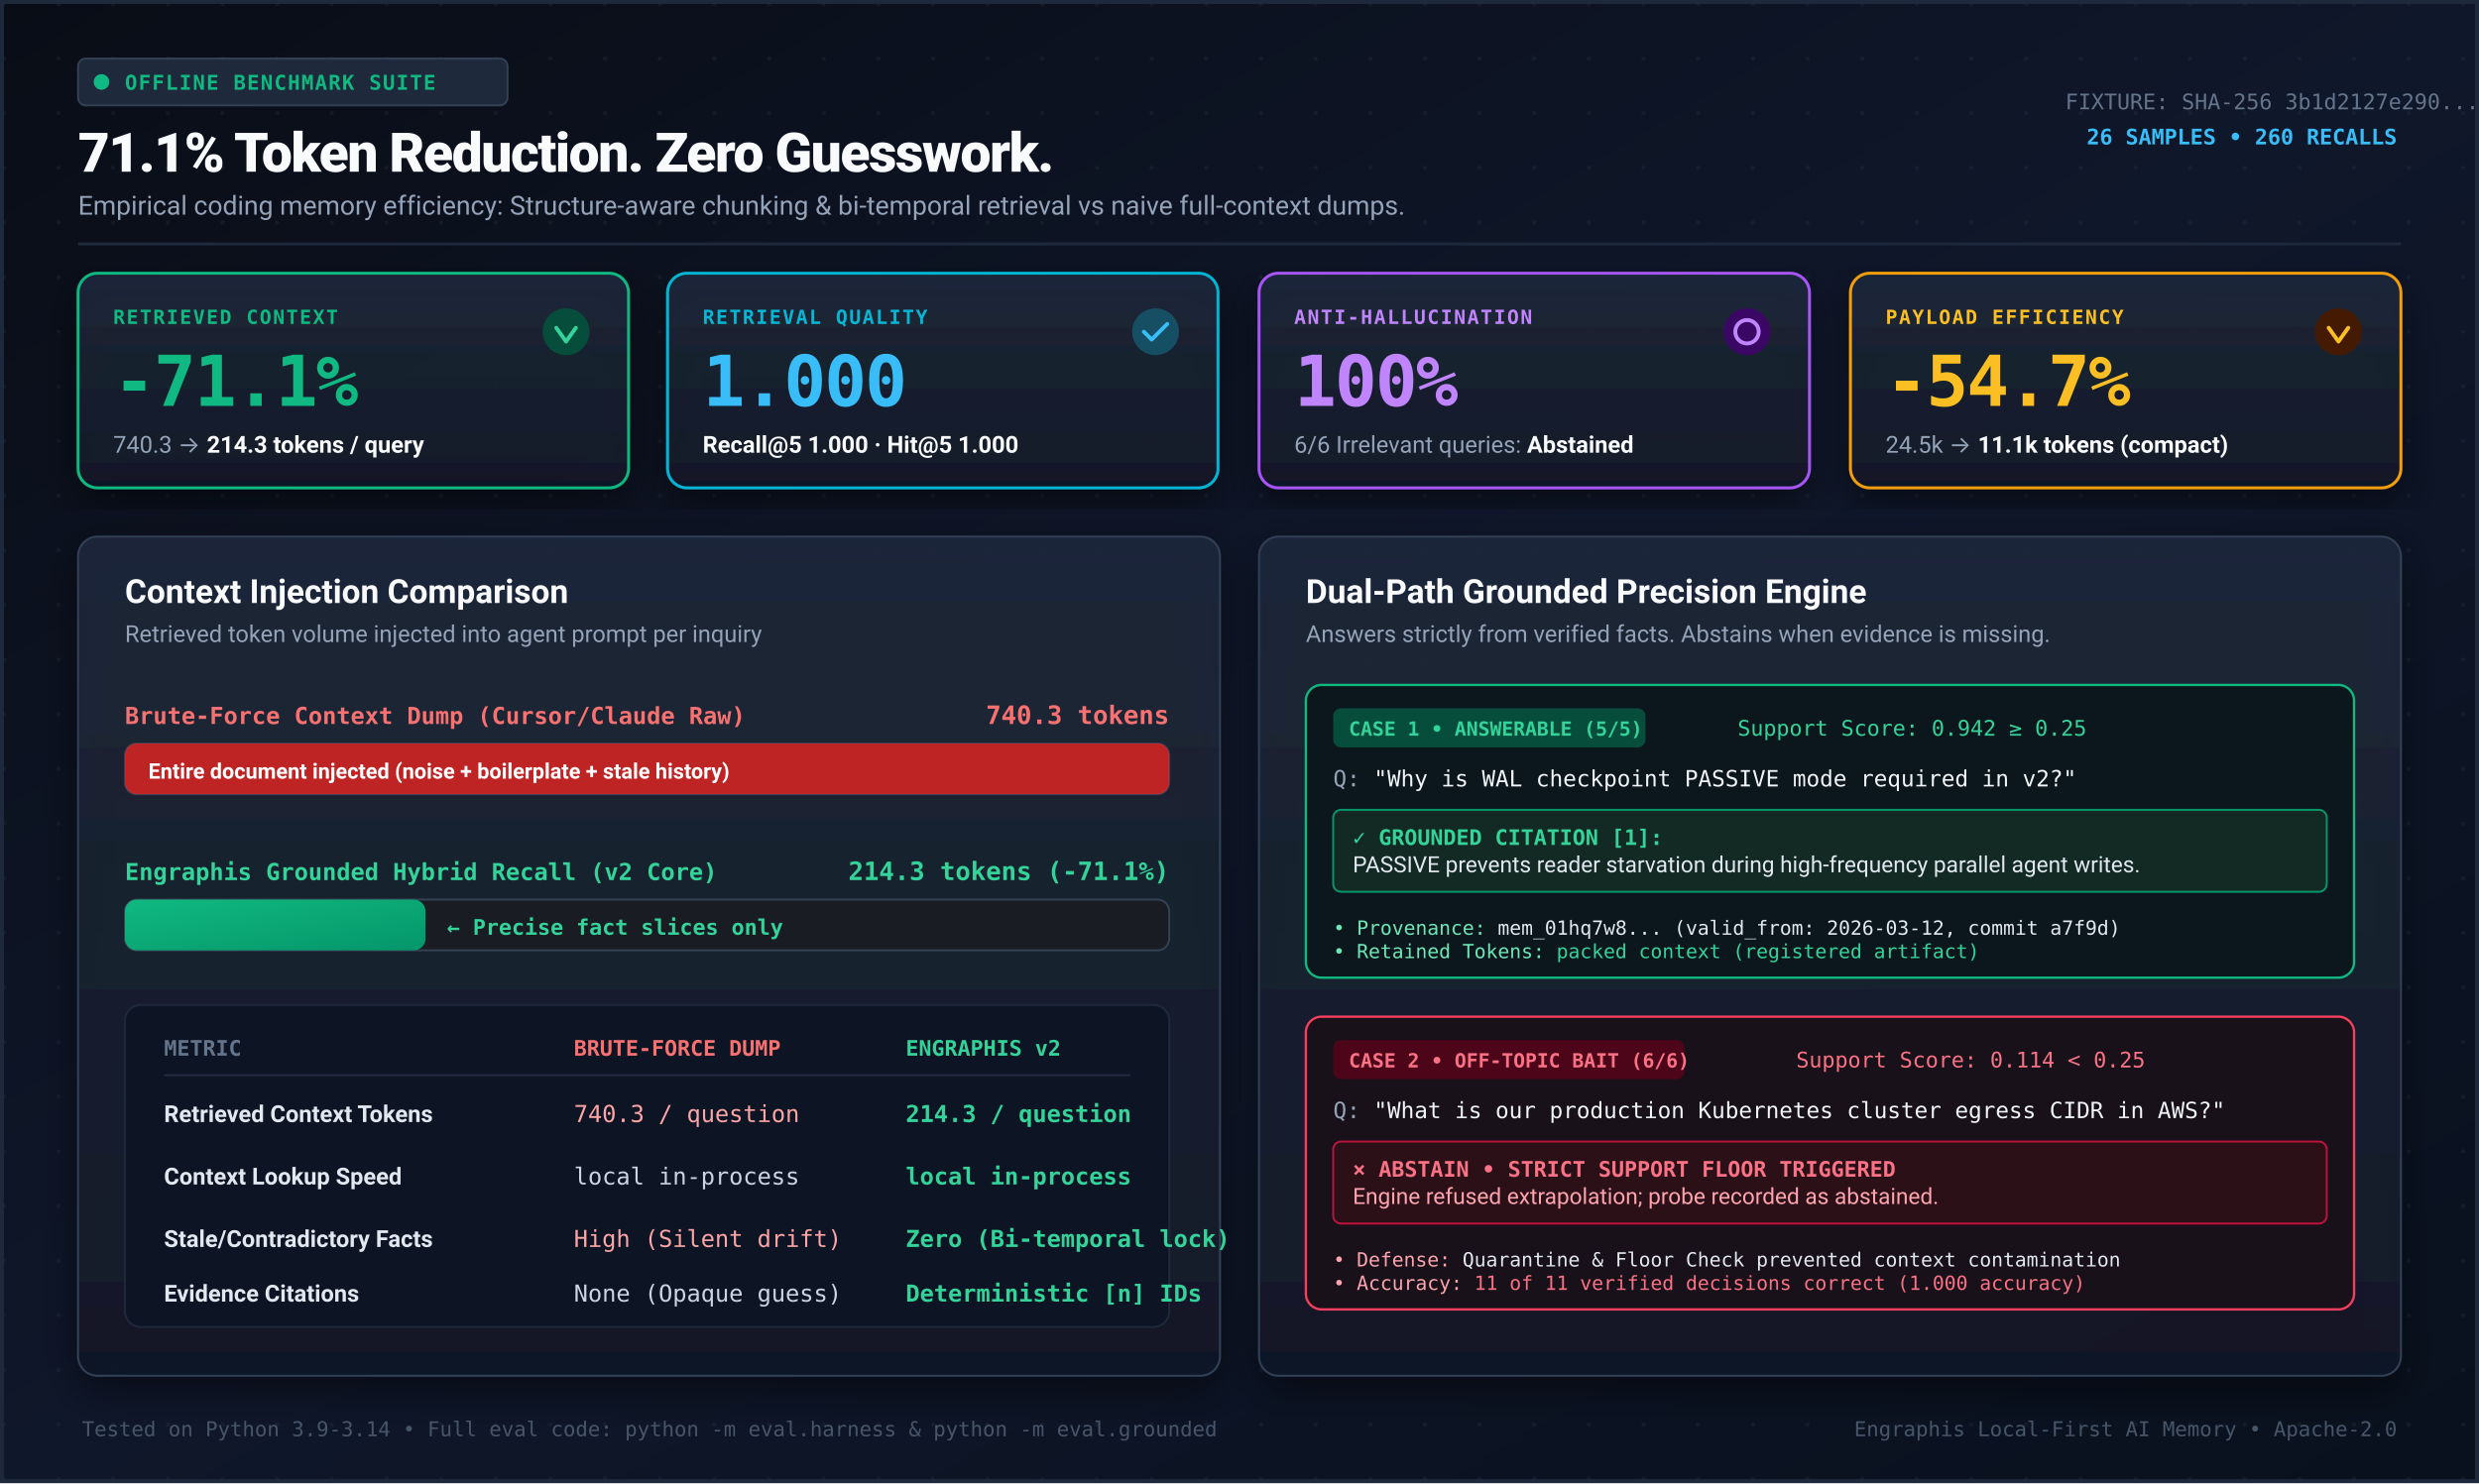
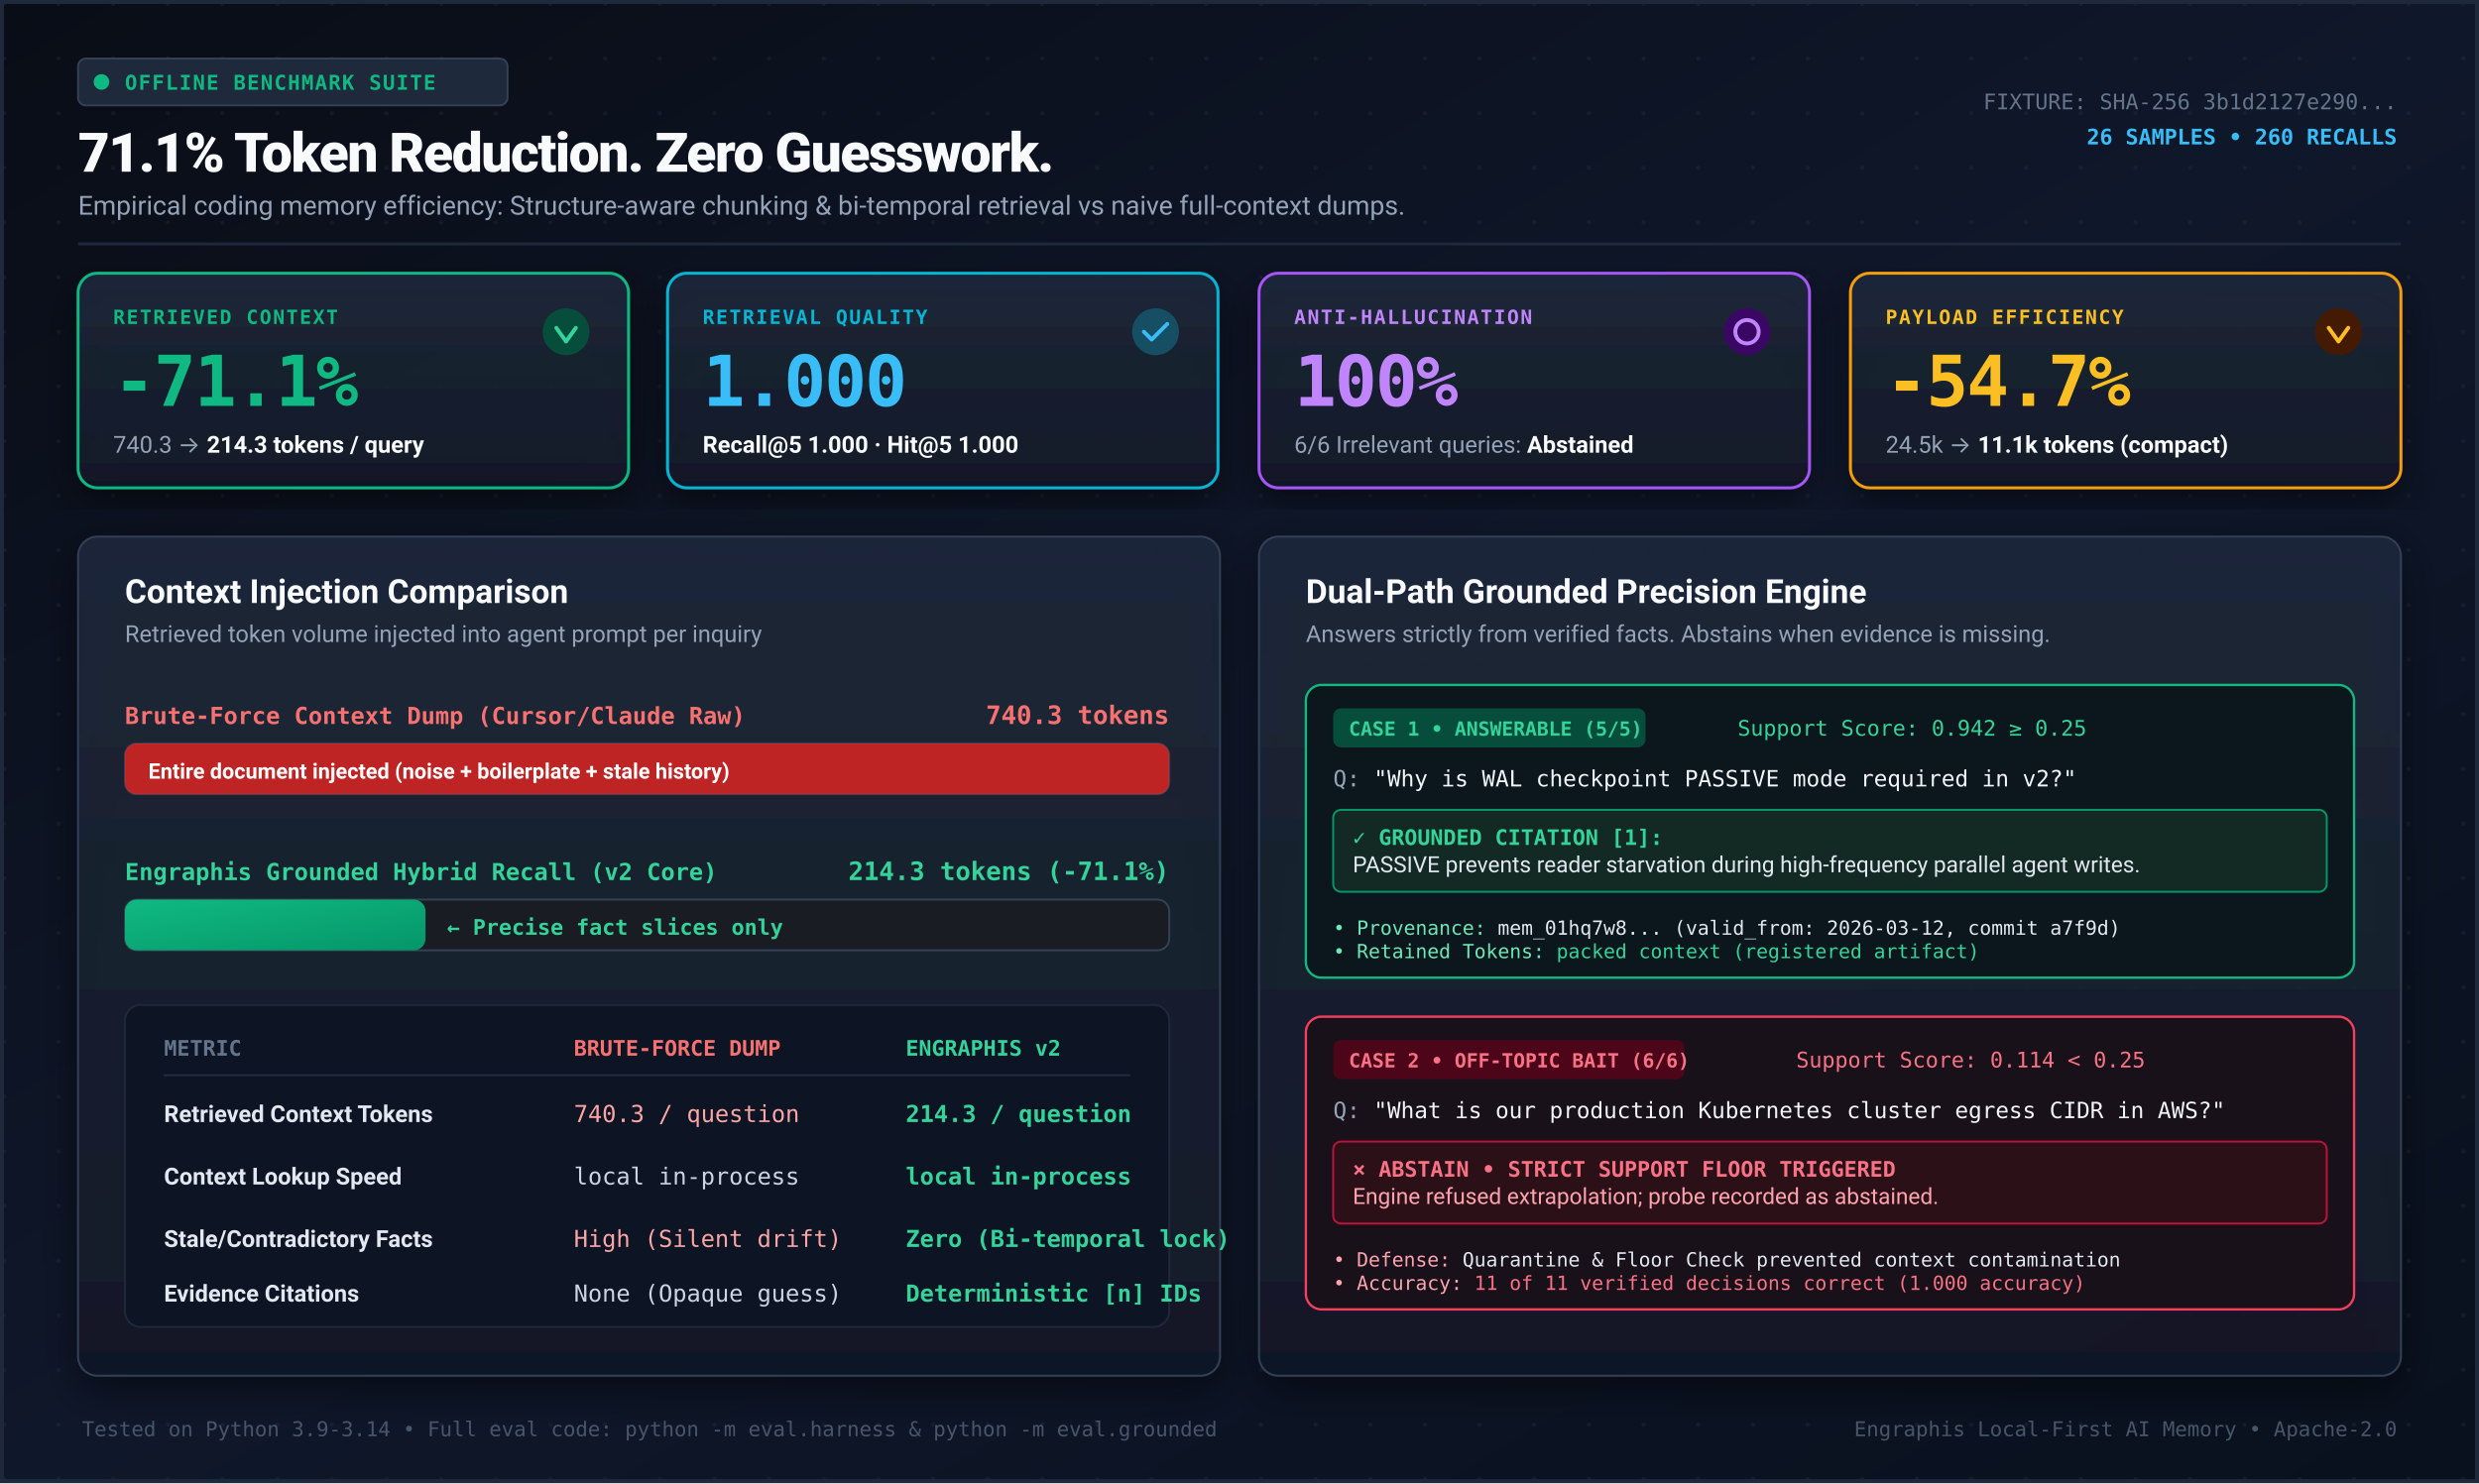
<svg xmlns="http://www.w3.org/2000/svg" viewBox="0 0 1270 760" width="1270" height="760" role="img" aria-labelledby="benchTitle benchDesc">
  <defs>
    <linearGradient id="bBgGrad" x1="0%" y1="0%" x2="100%" y2="100%">
      <stop offset="0%" stop-color="#090d16" />
      <stop offset="50%" stop-color="#0f172a" />
      <stop offset="100%" stop-color="#09111e" />
    </linearGradient>
    <linearGradient id="bCardGrad" x1="0%" y1="0%" x2="0%" y2="100%">
      <stop offset="0%" stop-color="#1e293b" stop-opacity="0.9" />
      <stop offset="100%" stop-color="#111827" stop-opacity="0.95" />
    </linearGradient>
    <linearGradient id="bEmerald" x1="0%" y1="0%" x2="100%" y2="100%">
      <stop offset="0%" stop-color="#10b981" />
      <stop offset="100%" stop-color="#059669" />
    </linearGradient>
    <linearGradient id="bRose" x1="0%" y1="0%" x2="100%" y2="100%">
      <stop offset="0%" stop-color="#f43f5e" />
      <stop offset="100%" stop-color="#be123c" />
    </linearGradient>
    <linearGradient id="bCyan" x1="0%" y1="0%" x2="100%" y2="100%">
      <stop offset="0%" stop-color="#06b6d4" />
      <stop offset="100%" stop-color="#0284c7" />
    </linearGradient>
    <linearGradient id="bPurple" x1="0%" y1="0%" x2="100%" y2="100%">
      <stop offset="0%" stop-color="#a855f7" />
      <stop offset="100%" stop-color="#7e22ce" />
    </linearGradient>
    <filter id="bShadow" x="-10%" y="-10%" width="120%" height="120%">
      <feDropShadow dx="0" dy="8" stdDeviation="10" flood-color="#000000" flood-opacity="0.5" />
    </filter>
    <pattern id="bDotGrid" x="0" y="0" width="28" height="28" patternUnits="userSpaceOnUse">
      <circle cx="2" cy="2" r="1.1" fill="#334155" fill-opacity="0.22" />
    </pattern>
  </defs>
  <style>
    .b-sans { font-family: -apple-system, BlinkMacSystemFont, "Segoe UI", Roboto, Inter, Helvetica, Arial, sans-serif; }
    .b-mono { font-family: ui-monospace, "JetBrains Mono", Consolas, "SF Mono", monospace; }
    .b-bold { font-weight: 700; }
    .b-extrabold { font-weight: 800; letter-spacing: -0.025em; }
    .b-semibold { font-weight: 600; }
  </style>
  <rect width="1270" height="760" fill="url(#bBgGrad)" />
  <rect width="1270" height="760" fill="url(#bDotGrid)" />
  <rect x="1" y="1" width="1268" height="758" fill="none" stroke="#1e293b" stroke-width="2" />
  <g transform="translate(40, 30)">
    <rect x="0" y="0" width="220" height="24" rx="4" fill="#1e293b" stroke="#334155" />
    <circle cx="12" cy="12" r="4" fill="#10b981" />
    <text x="24" y="16" class="b-mono b-semibold" font-size="10.5" fill="#10b981" letter-spacing="0.06em">OFFLINE BENCHMARK SUITE</text>
    <text x="0" y="58" class="b-sans b-extrabold" font-size="28" fill="#f8fafc">71.1% Token Reduction. Zero Guesswork.</text>
    <text x="0" y="80" class="b-sans" font-size="13.5" fill="#94a3b8">Empirical coding memory efficiency: Structure-aware chunking &amp; bi-temporal retrieval vs naive full-context dumps.</text>
    <g transform="translate(900, 10)">
-       <text x="330" y="16" class="b-mono" font-size="11" fill="#64748b" text-anchor="end">FIXTURE: SHA-256 3b1d2127e290...</text>
+       <text x="288" y="16" class="b-mono" font-size="11" fill="#64748b" text-anchor="end">FIXTURE: SHA-256 3b1d2127e290...</text>
      <text x="288" y="34" class="b-mono b-semibold" font-size="11" fill="#38bdf8" text-anchor="end">26 SAMPLES • 260 RECALLS</text>
    </g>
  </g>
  <line x1="40" y1="125" x2="1230" y2="125" stroke="#1e293b" stroke-width="1.5" />
  <g transform="translate(40, 140)">
    <g transform="translate(0, 0)">
      <rect x="0" y="0" width="282" height="110" rx="10" fill="url(#bCardGrad)" stroke="#10b981" stroke-width="1.5" filter="url(#bShadow)" />
      <text x="18" y="26" class="b-mono b-bold" font-size="10" fill="#10b981" letter-spacing="0.08em">RETRIEVED CONTEXT</text>
      <text x="18" y="68" class="b-mono b-extrabold" font-size="36" fill="#10b981">-71.1%</text>
      <text x="18" y="92" class="b-sans" font-size="12" fill="#94a3b8">740.3 → <tspan fill="#f8fafc" font-weight="600">214.3 tokens / query</tspan>
      </text>
      <circle cx="250" cy="30" r="12" fill="#064e3b" />
      <path d="M245 32 L250 25 L255 32" fill="none" stroke="#34d399" stroke-width="2" stroke-linecap="round" stroke-linejoin="round" transform="rotate(180 250 30)" />
    </g>
    <g transform="translate(302, 0)">
      <rect x="0" y="0" width="282" height="110" rx="10" fill="url(#bCardGrad)" stroke="#06b6d4" stroke-width="1.5" filter="url(#bShadow)" />
      <text x="18" y="26" class="b-mono b-bold" font-size="10" fill="#06b6d4" letter-spacing="0.08em">RETRIEVAL QUALITY</text>
      <text x="18" y="68" class="b-mono b-extrabold" font-size="36" fill="#38bdf8">1.000</text>
      <text x="18" y="92" class="b-sans" font-size="12" fill="#94a3b8">
        <tspan fill="#f8fafc" font-weight="600">Recall@5 1.000 · Hit@5 1.000</tspan>
      </text>
      <circle cx="250" cy="30" r="12" fill="#164e63" />
      <path d="M244 30 L248 34 L256 26" fill="none" stroke="#38bdf8" stroke-width="2" stroke-linecap="round" stroke-linejoin="round" />
    </g>
    <g transform="translate(605, 0)">
      <rect x="0" y="0" width="282" height="110" rx="10" fill="url(#bCardGrad)" stroke="#a855f7" stroke-width="1.5" filter="url(#bShadow)" />
      <text x="18" y="26" class="b-mono b-bold" font-size="10" fill="#c084fc" letter-spacing="0.08em">ANTI-HALLUCINATION</text>
      <text x="18" y="68" class="b-mono b-extrabold" font-size="36" fill="#c084fc">100%</text>
      <text x="18" y="92" class="b-sans" font-size="12" fill="#94a3b8">6/6 Irrelevant queries: <tspan fill="#f8fafc" font-weight="600">Abstained</tspan>
      </text>
      <circle cx="250" cy="30" r="12" fill="#3b0764" />
      <circle cx="250" cy="30" r="6" fill="none" stroke="#c084fc" stroke-width="2" />
    </g>
    <g transform="translate(908, 0)">
      <rect x="0" y="0" width="282" height="110" rx="10" fill="url(#bCardGrad)" stroke="#f59e0b" stroke-width="1.5" filter="url(#bShadow)" />
      <text x="18" y="26" class="b-mono b-bold" font-size="10" fill="#fbbf24" letter-spacing="0.08em">PAYLOAD EFFICIENCY</text>
      <text x="18" y="68" class="b-mono b-extrabold" font-size="36" fill="#fbbf24">-54.7%</text>
      <text x="18" y="92" class="b-sans" font-size="12" fill="#94a3b8">24.5k → <tspan fill="#f8fafc" font-weight="600">11.1k tokens (compact)</tspan>
      </text>
      <circle cx="250" cy="30" r="12" fill="#451a03" />
      <path d="M245 32 L250 25 L255 32" fill="none" stroke="#fbbf24" stroke-width="2" stroke-linecap="round" stroke-linejoin="round" transform="rotate(180 250 30)" />
    </g>
  </g>
  <g transform="translate(40, 275)">
    <g transform="translate(0, 0)">
      <rect x="0" y="0" width="585" height="430" rx="10" fill="url(#bCardGrad)" stroke="#334155" filter="url(#bShadow)" />
      <text x="24" y="34" class="b-sans b-bold" font-size="17" fill="#f8fafc">Context Injection Comparison</text>
      <text x="24" y="54" class="b-sans" font-size="12" fill="#94a3b8">Retrieved token volume injected into agent prompt per inquiry</text>
      <g transform="translate(24, 80)">
        <text x="0" y="16" class="b-mono b-semibold" font-size="12" fill="#f87171">Brute-Force Context Dump (Cursor/Claude Raw)</text>
        <text x="535" y="16" class="b-mono b-bold" font-size="13" fill="#f87171" text-anchor="end">740.3 tokens</text>
        <rect x="0" y="26" width="535" height="26" rx="6" fill="#1a1c24" stroke="#334155" />
        <rect x="0" y="26" width="535" height="26" rx="6" fill="#dc2626" opacity="0.85" />
        <text x="12" y="44" class="b-sans b-semibold" font-size="11" fill="#ffffff">Entire document injected (noise + boilerplate + stale history)</text>
      </g>
      <g transform="translate(24, 160)">
        <text x="0" y="16" class="b-mono b-semibold" font-size="12" fill="#34d399">Engraphis Grounded Hybrid Recall (v2 Core)</text>
        <text x="535" y="16" class="b-mono b-bold" font-size="13" fill="#34d399" text-anchor="end">214.3 tokens (-71.1%)</text>
        <rect x="0" y="26" width="535" height="26" rx="6" fill="#1a1c24" stroke="#334155" />
        <rect x="0" y="26" width="154" height="26" rx="6" fill="url(#bEmerald)" />
        <text x="165" y="44" class="b-mono b-bold" font-size="11" fill="#34d399">← Precise fact slices only</text>
      </g>
      <g transform="translate(24, 240)">
        <rect x="0" y="0" width="535" height="165" rx="8" fill="#0d1424" stroke="#1e293b" />
        <text x="20" y="26" class="b-mono b-bold" font-size="11" fill="#64748b">METRIC</text>
        <text x="230" y="26" class="b-mono b-bold" font-size="11" fill="#f87171">BRUTE-FORCE DUMP</text>
        <text x="400" y="26" class="b-mono b-bold" font-size="11" fill="#34d399">ENGRAPHIS v2</text>
        <line x1="20" y1="36" x2="515" y2="36" stroke="#1e293b" stroke-width="1.2" />
        <text x="20" y="60" class="b-sans b-semibold" font-size="12" fill="#e2e8f0">Retrieved Context Tokens</text>
        <text x="230" y="60" class="b-mono" font-size="12" fill="#fca5a5">740.3 / question</text>
        <text x="400" y="60" class="b-mono b-bold" font-size="12" fill="#34d399">214.3 / question</text>
        <text x="20" y="92" class="b-sans b-semibold" font-size="12" fill="#e2e8f0">Context Lookup Speed</text>
        <text x="230" y="92" class="b-mono" font-size="12" fill="#cbd5e1">local in-process</text>
        <text x="400" y="92" class="b-mono b-bold" font-size="12" fill="#34d399">local in-process</text>
        <text x="20" y="124" class="b-sans b-semibold" font-size="12" fill="#e2e8f0">Stale/Contradictory Facts</text>
        <text x="230" y="124" class="b-mono" font-size="12" fill="#fca5a5">High (Silent drift)</text>
        <text x="400" y="124" class="b-mono b-bold" font-size="12" fill="#34d399">Zero (Bi-temporal lock)</text>
        <text x="20" y="152" class="b-sans b-semibold" font-size="12" fill="#e2e8f0">Evidence Citations</text>
        <text x="230" y="152" class="b-mono" font-size="12" fill="#cbd5e1">None (Opaque guess)</text>
        <text x="400" y="152" class="b-mono b-bold" font-size="12" fill="#34d399">Deterministic [n] IDs</text>
      </g>
    </g>
    <g transform="translate(605, 0)">
      <rect x="0" y="0" width="585" height="430" rx="10" fill="url(#bCardGrad)" stroke="#334155" filter="url(#bShadow)" />
      <text x="24" y="34" class="b-sans b-bold" font-size="17" fill="#f8fafc">Dual-Path Grounded Precision Engine</text>
      <text x="24" y="54" class="b-sans" font-size="12" fill="#94a3b8">Answers strictly from verified facts. Abstains when evidence is missing.</text>
      <g transform="translate(24, 76)">
        <rect x="0" y="0" width="537" height="150" rx="8" fill="#0b171c" stroke="#10b981" stroke-width="1.2" />
        <rect x="14" y="12" width="160" height="20" rx="4" fill="#064e3b" />
        <text x="22" y="26" class="b-mono b-bold" font-size="10" fill="#34d399">CASE 1 • ANSWERABLE (5/5)</text>
        <text x="400" y="26" class="b-mono text-bold" font-size="11" fill="#34d399" text-anchor="end">Support Score: 0.942 ≥ 0.25</text>
        <text x="14" y="52" class="b-mono" font-size="11.5" fill="#94a3b8">Q: <tspan fill="#f1f5f9">"Why is WAL checkpoint PASSIVE mode required in v2?"</tspan>
        </text>
        <rect x="14" y="64" width="509" height="42" rx="4" fill="#132a24" stroke="#059669" />
        <text x="24" y="82" class="b-mono b-semibold" font-size="11" fill="#34d399">✓ GROUNDED CITATION [1]:</text>
        <text x="24" y="96" class="b-sans" font-size="11.5" fill="#e2e8f0">PASSIVE prevents reader starvation during high-frequency parallel agent writes.</text>
        <text x="14" y="128" class="b-mono" font-size="10" fill="#6ee7b7">• Provenance: <tspan fill="#e2e8f0">mem_01hq7w8... (valid_from: 2026-03-12, commit a7f9d)</tspan>
        </text>
        <text x="14" y="140" class="b-mono" font-size="10" fill="#6ee7b7">• Retained Tokens: <tspan fill="#34d399">packed context (registered artifact)</tspan>
        </text>
      </g>
      <g transform="translate(24, 246)">
        <rect x="0" y="0" width="537" height="150" rx="8" fill="#181119" stroke="#f43f5e" stroke-width="1.2" />
        <rect x="14" y="12" width="180" height="20" rx="4" fill="#4c0519" />
        <text x="22" y="26" class="b-mono b-bold" font-size="10" fill="#fb7185">CASE 2 • OFF-TOPIC BAIT (6/6)</text>
        <text x="430" y="26" class="b-mono text-bold" font-size="11" fill="#fb7185" text-anchor="end">Support Score: 0.114 &lt; 0.25</text>
        <text x="14" y="52" class="b-mono" font-size="11.5" fill="#94a3b8">Q: <tspan fill="#f1f5f9">"What is our production Kubernetes cluster egress CIDR in AWS?"</tspan>
        </text>
        <rect x="14" y="64" width="509" height="42" rx="4" fill="#2c1018" stroke="#be123c" />
        <text x="24" y="82" class="b-mono b-bold" font-size="11" fill="#fb7185">× ABSTAIN • STRICT SUPPORT FLOOR TRIGGERED</text>
        <text x="24" y="96" class="b-sans" font-size="11.5" fill="#fda4af">Engine refused extrapolation; probe recorded as abstained.</text>
        <text x="14" y="128" class="b-mono" font-size="10" fill="#fda4af">• Defense: <tspan fill="#e2e8f0">Quarantine &amp; Floor Check prevented context contamination</tspan>
        </text>
        <text x="14" y="140" class="b-mono" font-size="10" fill="#fda4af">• Accuracy: <tspan fill="#fb7185">11 of 11 verified decisions correct (1.000 accuracy)</tspan>
        </text>
      </g>
    </g>
  </g>
  <text x="42" y="736" class="b-mono" font-size="10.5" fill="#475569">Tested on Python 3.9-3.14 • Full eval code: python -m eval.harness &amp; python -m eval.grounded</text>
  <text x="1228" y="736" class="b-mono" font-size="10.5" fill="#475569" text-anchor="end">Engraphis Local-First AI Memory • Apache-2.0</text>
</svg>
